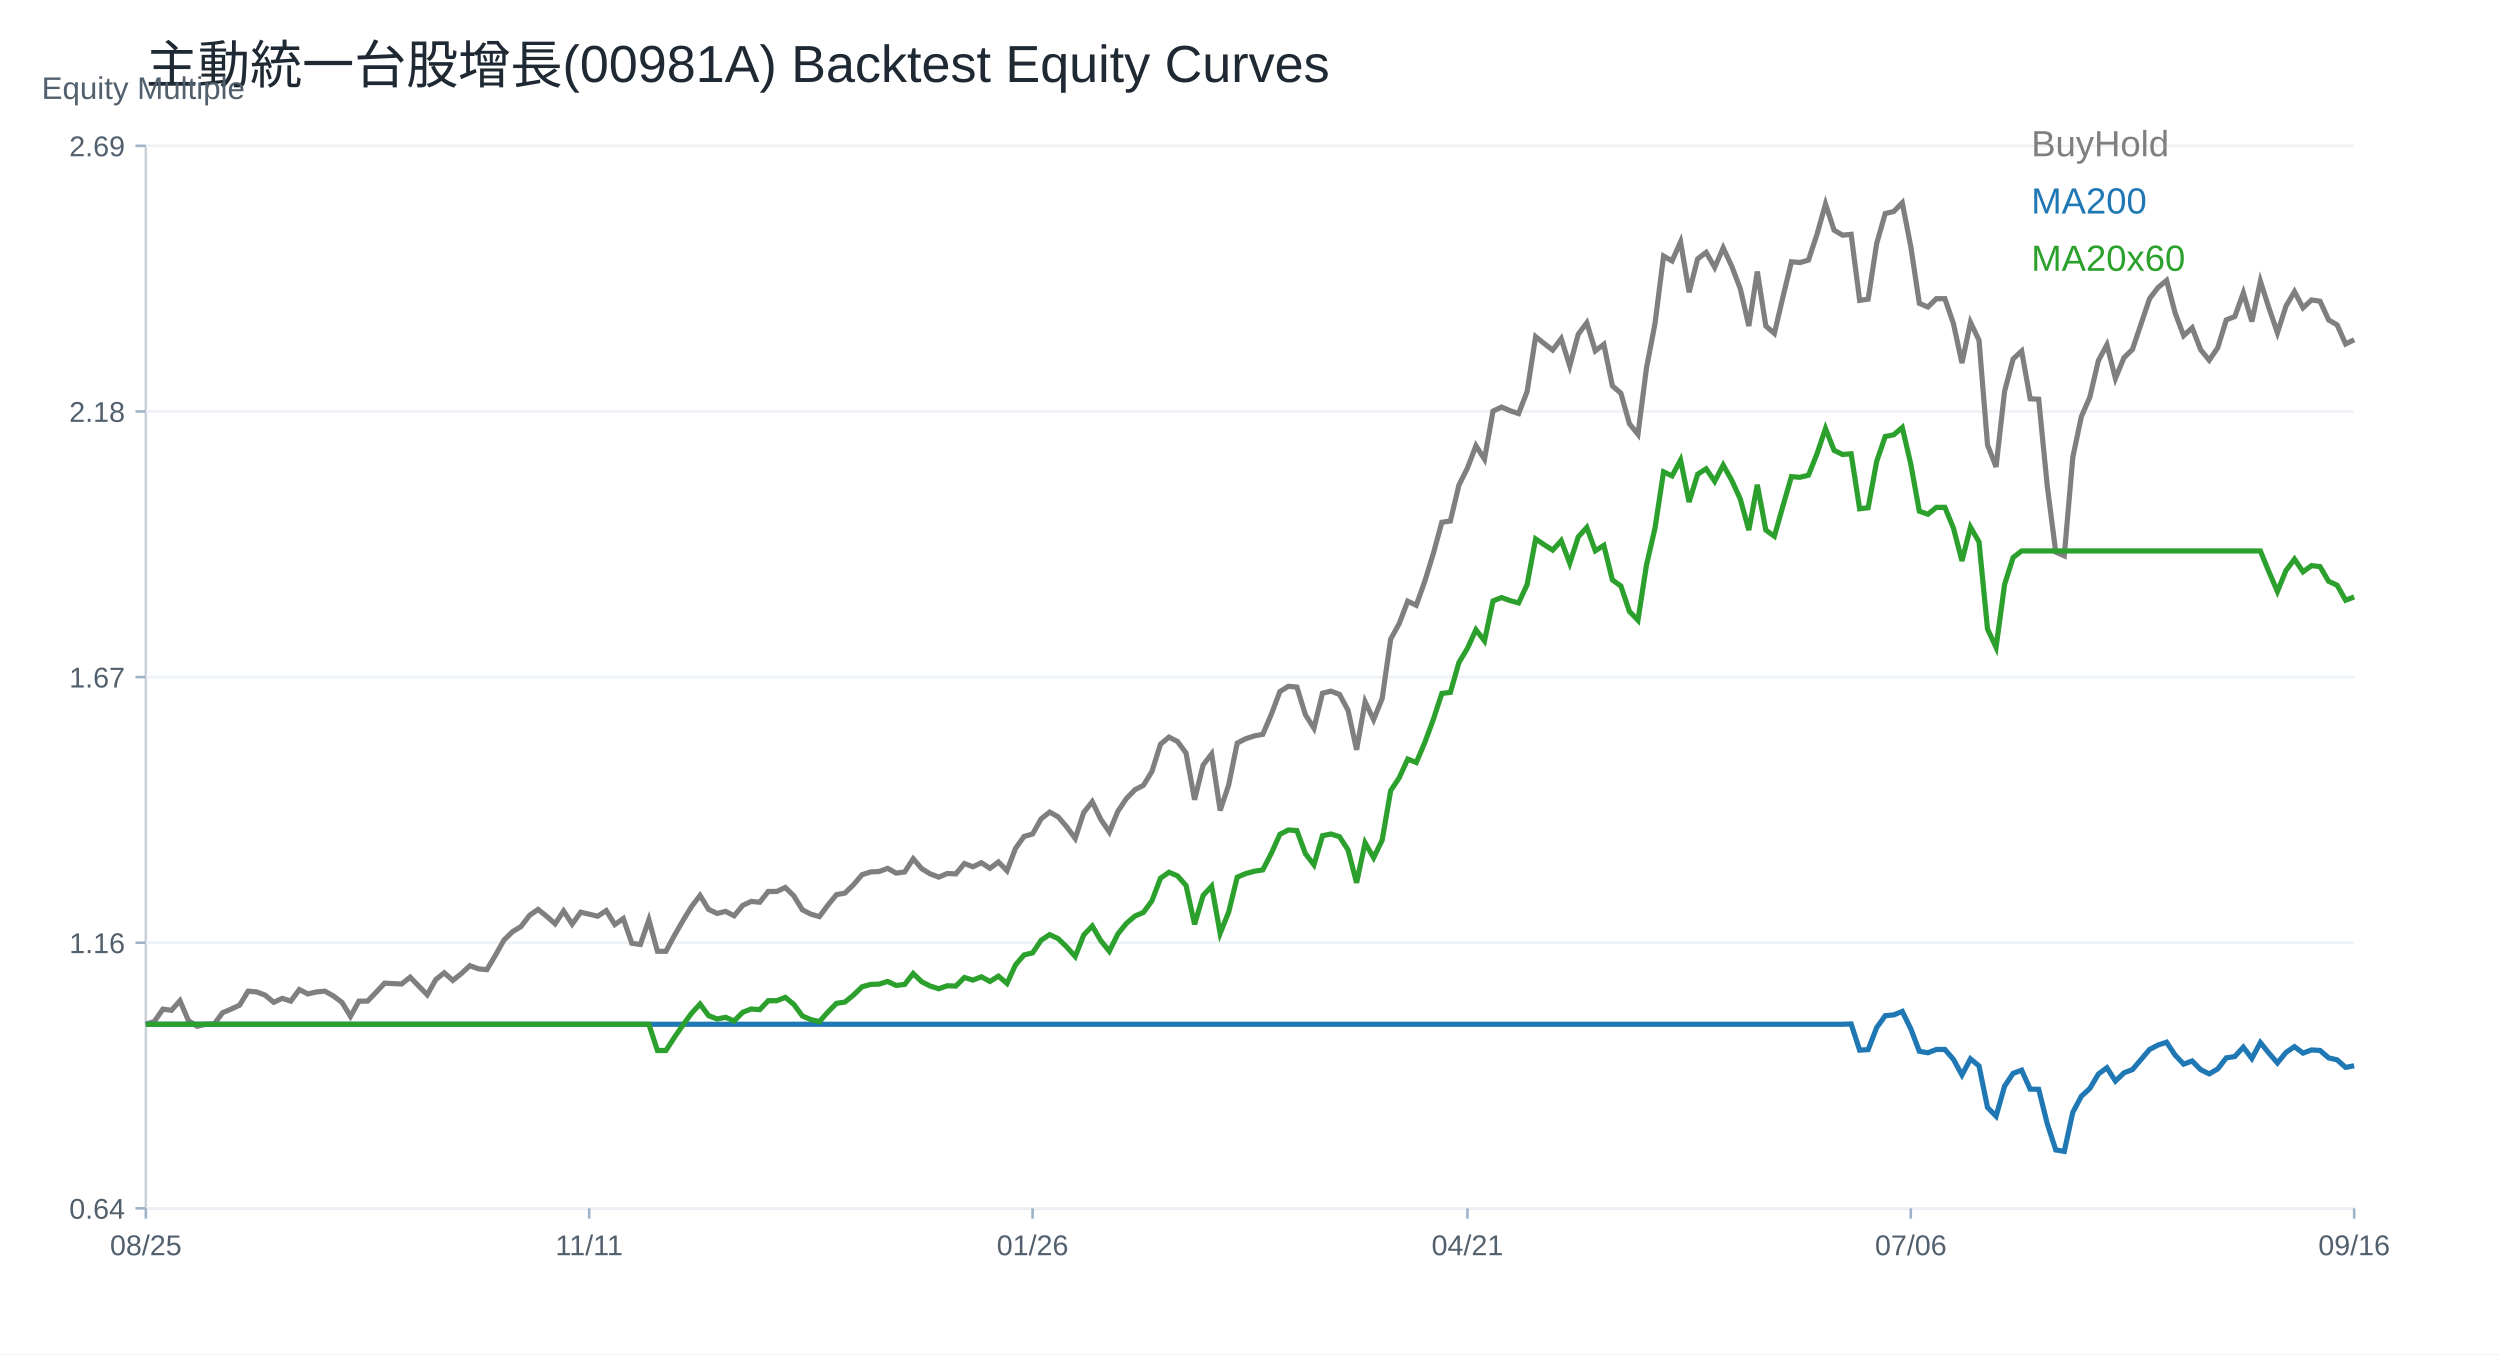
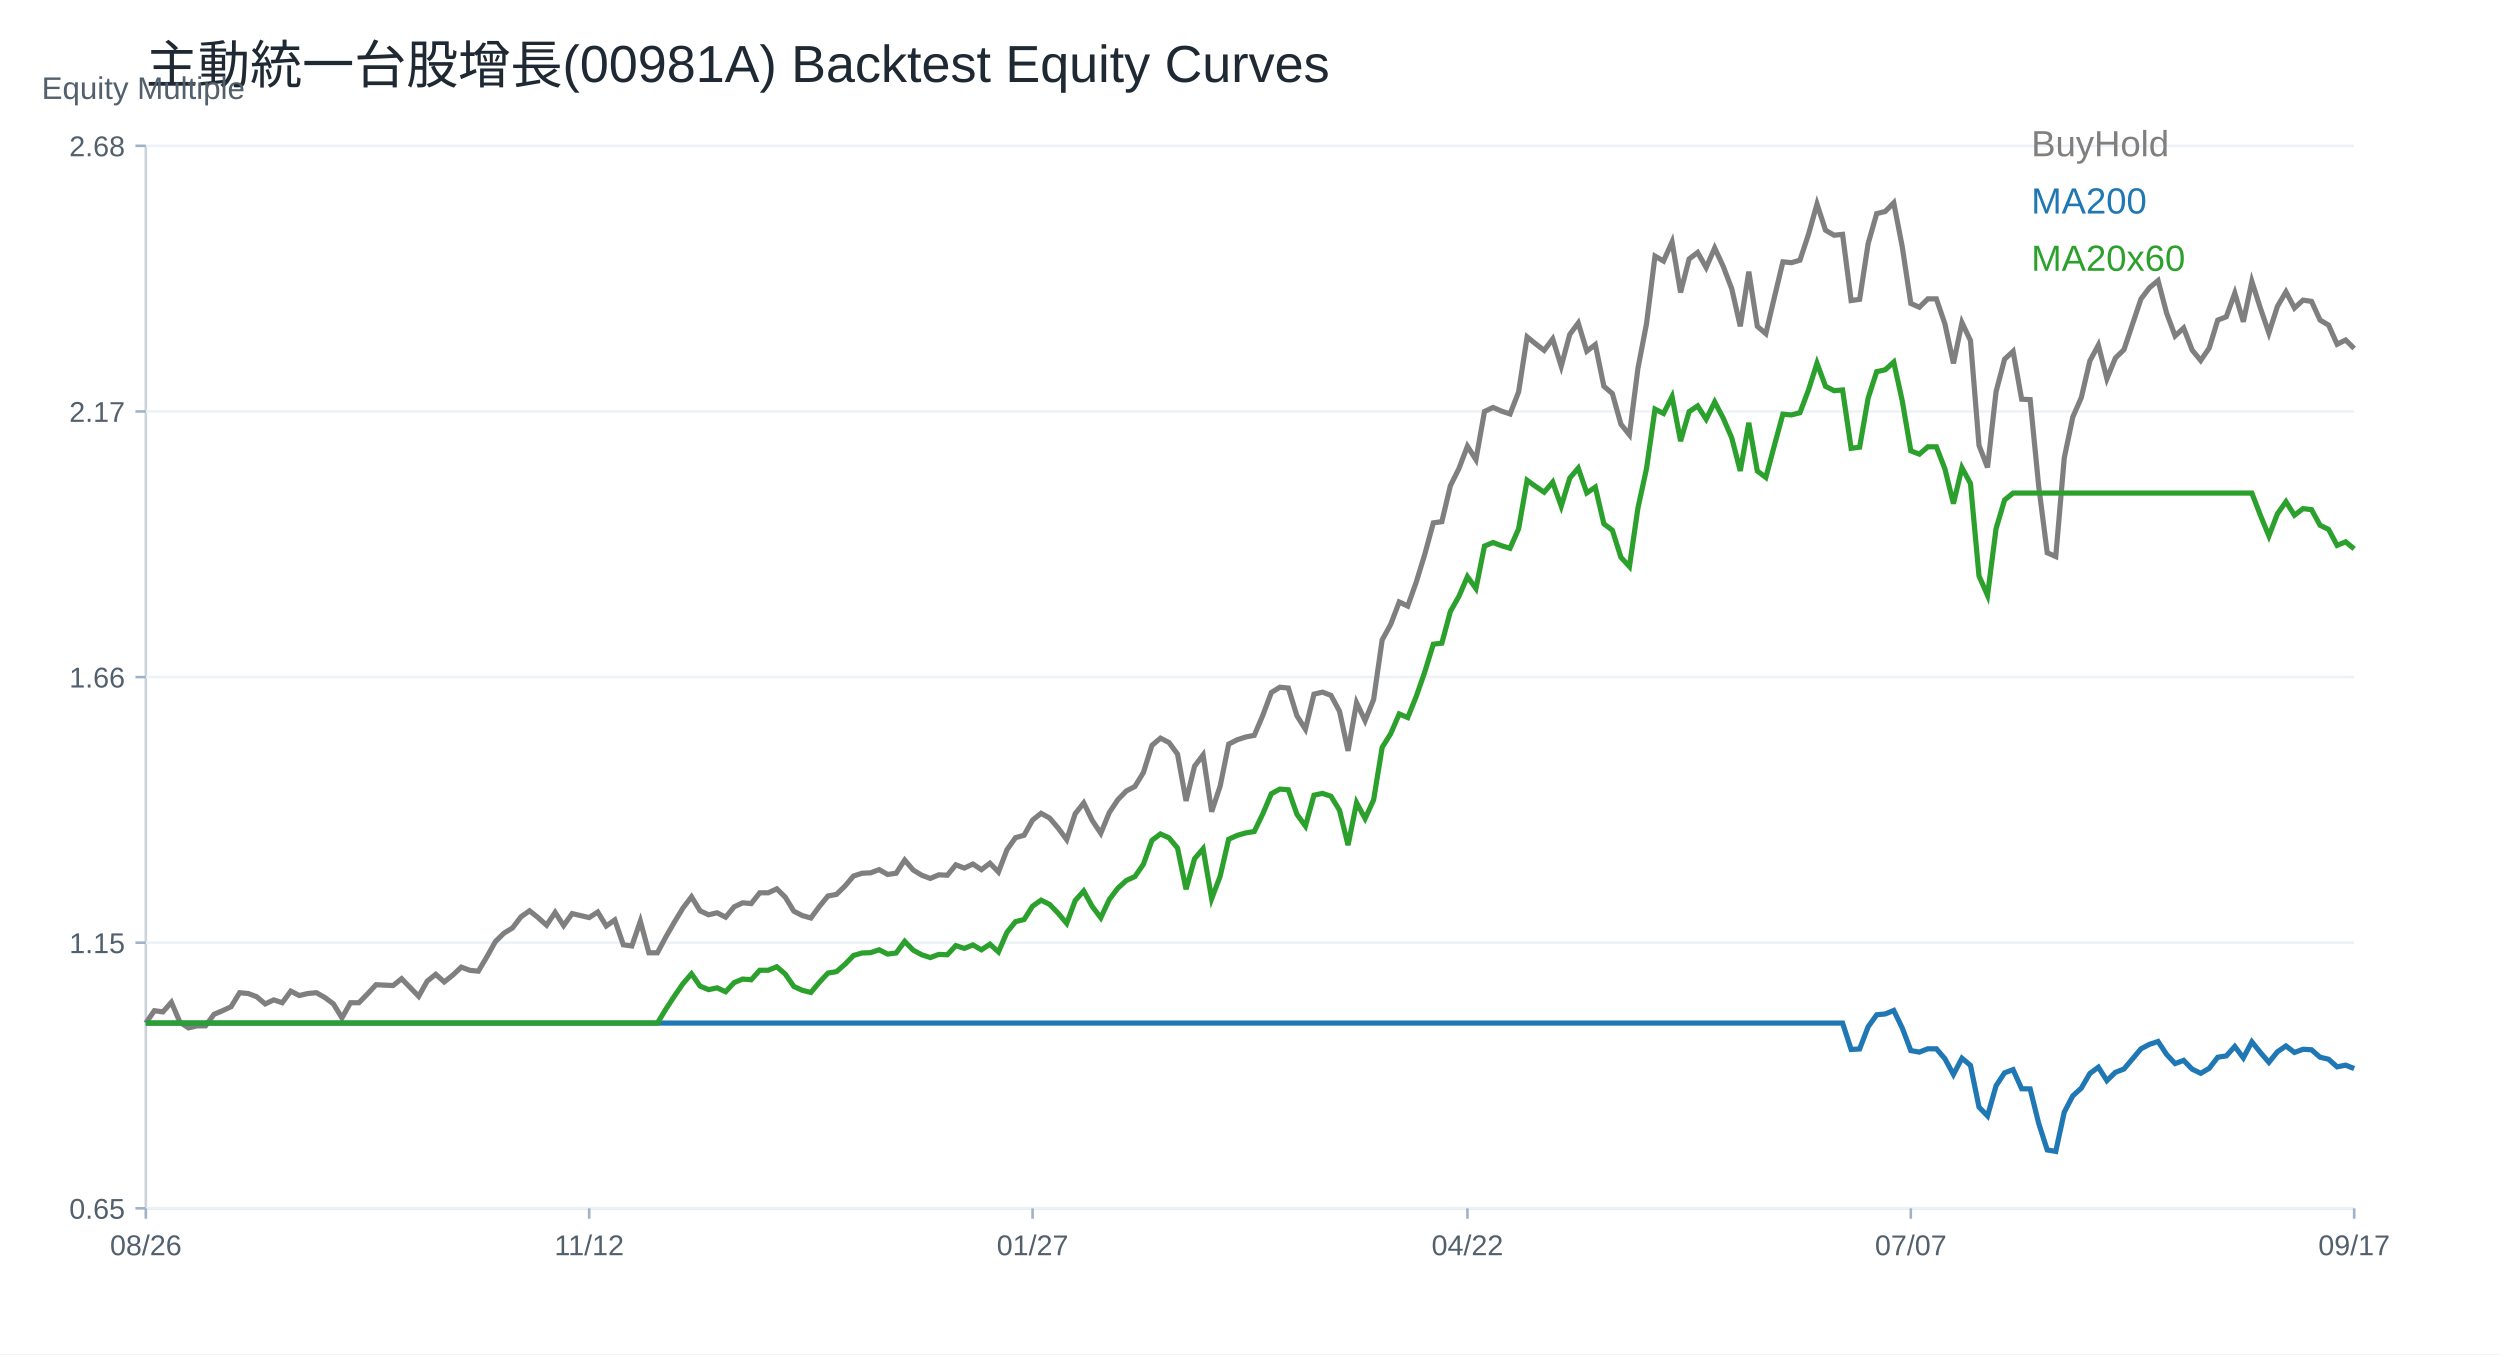
<svg xmlns="http://www.w3.org/2000/svg" width="960" height="520" viewBox="0 0 960 520">
  <rect width="100%" height="100%" fill="white" />
  <text x="56.00" y="32.00" font-size="20" font-family="Arial" fill="#1f2933" text-anchor="start">主動統一台股增長(00981A) Backtest Equity Curves</text>
  <line x1="56" y1="464" x2="904" y2="464" stroke="#cbd2d9" />
  <line x1="56" y1="56" x2="56" y2="464" stroke="#cbd2d9" />
  <text x="16.00" y="38.00" font-size="12" font-family="Arial" fill="#52606d" text-anchor="start">Equity Multiple</text>
  <line x1="56" y1="464.00" x2="904" y2="464.00" stroke="#edf2f7" />
  <line x1="52" y1="464.00" x2="56" y2="464.00" stroke="#9fb3c8" />
-   <text x="48.00" y="468.00" font-size="11" font-family="Arial" fill="#52606d" text-anchor="end">0.64</text>
+   <text x="48.00" y="468.00" font-size="11" font-family="Arial" fill="#52606d" text-anchor="end">0.65</text>
  <line x1="56" y1="362.00" x2="904" y2="362.00" stroke="#edf2f7" />
  <line x1="52" y1="362.00" x2="56" y2="362.00" stroke="#9fb3c8" />
-   <text x="48.00" y="366.00" font-size="11" font-family="Arial" fill="#52606d" text-anchor="end">1.16</text>
+   <text x="48.00" y="366.00" font-size="11" font-family="Arial" fill="#52606d" text-anchor="end">1.15</text>
  <line x1="56" y1="260.00" x2="904" y2="260.00" stroke="#edf2f7" />
  <line x1="52" y1="260.00" x2="56" y2="260.00" stroke="#9fb3c8" />
-   <text x="48.00" y="264.00" font-size="11" font-family="Arial" fill="#52606d" text-anchor="end">1.67</text>
+   <text x="48.00" y="264.00" font-size="11" font-family="Arial" fill="#52606d" text-anchor="end">1.66</text>
  <line x1="56" y1="158.00" x2="904" y2="158.00" stroke="#edf2f7" />
  <line x1="52" y1="158.00" x2="56" y2="158.00" stroke="#9fb3c8" />
-   <text x="48.00" y="162.00" font-size="11" font-family="Arial" fill="#52606d" text-anchor="end">2.18</text>
+   <text x="48.00" y="162.00" font-size="11" font-family="Arial" fill="#52606d" text-anchor="end">2.17</text>
  <line x1="56" y1="56.00" x2="904" y2="56.00" stroke="#edf2f7" />
  <line x1="52" y1="56.00" x2="56" y2="56.00" stroke="#9fb3c8" />
-   <text x="48.00" y="60.00" font-size="11" font-family="Arial" fill="#52606d" text-anchor="end">2.69</text>
+   <text x="48.00" y="60.00" font-size="11" font-family="Arial" fill="#52606d" text-anchor="end">2.68</text>
  <line x1="56.00" y1="464" x2="56.00" y2="468" stroke="#9fb3c8" />
-   <text x="56.00" y="482.00" font-size="11" font-family="Arial" fill="#52606d" text-anchor="middle">08/25</text>
+   <text x="56.00" y="482.00" font-size="11" font-family="Arial" fill="#52606d" text-anchor="middle">08/26</text>
  <line x1="226.25" y1="464" x2="226.25" y2="468" stroke="#9fb3c8" />
-   <text x="226.25" y="482.00" font-size="11" font-family="Arial" fill="#52606d" text-anchor="middle">11/11</text>
+   <text x="226.25" y="482.00" font-size="11" font-family="Arial" fill="#52606d" text-anchor="middle">11/12</text>
  <line x1="396.51" y1="464" x2="396.51" y2="468" stroke="#9fb3c8" />
-   <text x="396.51" y="482.00" font-size="11" font-family="Arial" fill="#52606d" text-anchor="middle">01/26</text>
+   <text x="396.51" y="482.00" font-size="11" font-family="Arial" fill="#52606d" text-anchor="middle">01/27</text>
  <line x1="563.49" y1="464" x2="563.49" y2="468" stroke="#9fb3c8" />
-   <text x="563.49" y="482.00" font-size="11" font-family="Arial" fill="#52606d" text-anchor="middle">04/21</text>
+   <text x="563.49" y="482.00" font-size="11" font-family="Arial" fill="#52606d" text-anchor="middle">04/22</text>
  <line x1="733.75" y1="464" x2="733.75" y2="468" stroke="#9fb3c8" />
-   <text x="733.75" y="482.00" font-size="11" font-family="Arial" fill="#52606d" text-anchor="middle">07/06</text>
+   <text x="733.75" y="482.00" font-size="11" font-family="Arial" fill="#52606d" text-anchor="middle">07/07</text>
  <line x1="904.00" y1="464" x2="904.00" y2="468" stroke="#9fb3c8" />
-   <text x="904.00" y="482.00" font-size="11" font-family="Arial" fill="#52606d" text-anchor="middle">09/16</text>
-   <polyline fill="none" stroke="#7f7f7f" stroke-width="2" points="56.00,393.32 59.27,392.25 62.55,387.50 65.82,387.96 69.10,384.28 72.37,391.94 75.64,394.08 78.92,393.32 82.19,393.32 85.47,388.88 88.74,387.50 92.02,385.97 95.29,380.61 98.56,380.91 101.84,382.14 105.11,384.90 108.39,383.36 111.66,384.44 114.93,379.99 118.21,381.68 121.48,380.91 124.76,380.61 128.03,382.45 131.31,384.90 134.58,390.26 137.85,384.44 141.13,384.44 144.40,381.07 147.68,377.54 150.95,377.70 154.22,377.85 157.50,375.25 160.77,378.62 164.05,381.99 167.32,376.17 170.59,373.56 173.87,376.47 177.14,373.87 180.42,370.81 183.69,372.03 186.97,372.34 190.24,366.82 193.51,361.00 196.79,357.79 200.06,355.80 203.34,351.51 206.61,349.21 209.88,351.82 213.16,354.73 216.43,349.82 219.71,354.88 222.98,350.28 226.25,351.05 229.53,351.82 232.80,349.67 236.08,355.03 239.35,352.73 242.63,362.23 245.90,362.69 249.17,353.19 252.45,365.29 255.72,365.29 259.00,359.17 262.27,353.50 265.54,348.14 268.82,343.85 272.09,349.21 275.37,350.74 278.64,349.98 281.92,351.66 285.19,347.68 288.46,346.15 291.74,346.46 295.01,342.32 298.29,342.32 301.56,340.79 304.83,344.01 308.11,349.37 311.38,351.05 314.66,351.97 317.93,347.53 321.20,343.55 324.48,342.93 327.75,339.72 331.03,335.89 334.30,334.82 337.58,334.66 340.85,333.44 344.12,335.28 347.40,334.82 350.67,329.76 353.95,333.59 357.22,335.58 360.49,336.81 363.77,335.43 367.04,335.58 370.32,331.60 373.59,332.83 376.86,331.29 380.14,333.44 383.41,330.99 386.69,334.36 389.96,325.78 393.24,321.19 396.51,320.27 399.78,314.45 403.06,311.84 406.33,313.68 409.61,317.51 412.88,321.95 416.15,312.00 419.43,307.86 422.70,314.60 425.98,319.50 429.25,311.54 432.53,306.64 435.80,303.27 439.07,301.58 442.35,296.22 445.62,285.81 448.90,283.05 452.17,284.74 455.44,289.18 458.72,307.10 461.99,293.77 465.27,289.48 468.54,311.23 471.81,301.43 475.09,285.35 478.36,283.67 481.64,282.59 484.91,281.98 488.19,274.32 491.46,265.57 494.73,263.54 498.01,263.85 501.28,274.48 504.56,279.64 507.83,266.19 511.10,265.41 514.38,266.66 517.65,272.76 520.93,287.92 524.20,269.48 527.47,276.35 530.75,268.23 534.02,245.40 537.30,239.46 540.57,230.87 543.85,232.43 547.12,223.21 550.39,212.58 553.67,200.54 556.94,200.08 560.22,186.32 563.49,179.75 566.76,171.16 570.04,176.32 573.31,157.87 576.59,156.31 579.86,157.72 583.14,158.81 586.41,150.37 589.68,129.27 592.96,131.92 596.23,134.43 599.51,130.05 602.78,140.52 606.05,128.33 609.33,123.95 612.60,134.74 615.88,132.24 619.15,148.18 622.42,150.99 625.70,162.72 628.97,166.78 632.25,141.30 635.52,124.27 638.80,98.32 642.07,100.19 645.34,92.85 648.62,112.23 651.89,99.41 655.17,96.91 658.44,102.69 661.71,95.19 664.99,102.23 668.26,110.82 671.54,125.20 674.81,104.26 678.08,125.20 681.36,128.02 684.63,114.11 687.91,100.51 691.18,100.83 694.46,99.87 697.73,89.98 701.00,78.34 704.28,88.38 707.55,90.30 710.83,89.98 714.10,115.34 717.37,114.86 720.65,93.49 723.92,82.00 727.20,81.21 730.47,77.86 733.75,94.76 737.02,116.46 740.29,117.89 743.57,114.70 746.84,114.70 750.12,124.27 753.39,139.42 756.66,123.79 759.94,130.65 763.21,170.85 766.49,179.30 769.76,150.27 773.03,137.83 776.31,134.80 779.58,153.14 782.86,153.30 786.13,186.48 789.41,212.00 792.68,213.43 795.95,175.63 799.23,160.00 802.50,152.50 805.78,138.47 809.05,132.41 812.32,145.33 815.60,137.35 818.87,134.16 822.15,124.43 825.42,114.70 828.69,110.40 831.97,107.68 835.24,120.13 838.52,128.90 841.79,125.87 845.07,134.32 848.34,138.31 851.61,133.52 854.89,122.84 858.16,121.56 861.44,112.47 864.71,123.47 867.98,108.00 871.26,118.21 874.53,127.78 877.81,117.57 881.08,111.99 884.36,118.21 887.63,115.18 890.90,115.66 894.18,122.84 897.45,124.75 900.73,132.09 904.00,130.46" />
+   <text x="904.00" y="482.00" font-size="11" font-family="Arial" fill="#52606d" text-anchor="middle">09/17</text>
+   <polyline fill="none" stroke="#7f7f7f" stroke-width="2" points="56.00,392.86 59.27,388.11 62.55,388.57 65.82,384.88 69.10,392.56 72.37,394.70 75.64,393.94 78.92,393.94 82.19,389.49 85.47,388.11 88.74,386.57 92.02,381.20 95.29,381.51 98.56,382.74 101.84,385.50 105.11,383.96 108.39,385.04 111.66,380.59 114.93,382.28 118.21,381.51 121.48,381.20 124.76,383.04 128.03,385.50 131.31,390.87 134.58,385.04 137.85,385.04 141.13,381.66 144.40,378.13 147.68,378.29 150.95,378.44 154.22,375.83 157.50,379.21 160.77,382.58 164.05,376.75 167.32,374.14 170.59,377.06 173.87,374.45 177.14,371.38 180.42,372.61 183.69,372.92 186.97,367.39 190.24,361.56 193.51,358.34 196.79,356.34 200.06,352.05 203.34,349.74 206.61,352.35 209.88,355.27 213.16,350.36 216.43,355.42 219.71,350.82 222.98,351.59 226.25,352.35 229.53,350.21 232.80,355.58 236.08,353.27 239.35,362.79 242.63,363.25 245.90,353.73 249.17,365.86 252.45,365.86 255.72,359.72 259.00,354.04 262.27,348.67 265.54,344.37 268.82,349.74 272.09,351.28 275.37,350.51 278.64,352.20 281.92,348.21 285.19,346.68 288.46,346.98 291.74,342.84 295.01,342.84 298.29,341.31 301.56,344.53 304.83,349.90 308.11,351.59 311.38,352.51 314.66,348.06 317.93,344.07 321.20,343.45 324.48,340.23 327.75,336.39 331.03,335.32 334.30,335.17 337.58,333.94 340.85,335.78 344.12,335.32 347.40,330.26 350.67,334.09 353.95,336.09 357.22,337.32 360.49,335.93 363.77,336.09 367.04,332.10 370.32,333.33 373.59,331.79 376.86,333.94 380.14,331.48 383.41,334.86 386.69,326.27 389.96,321.66 393.24,320.74 396.51,314.91 399.78,312.30 403.06,314.14 406.33,317.98 409.61,322.43 412.88,312.46 416.15,308.31 419.43,315.07 422.70,319.98 425.98,312.00 429.25,307.09 432.53,303.71 435.80,302.02 439.07,296.65 442.35,286.22 445.62,283.46 448.90,285.14 452.17,289.59 455.44,307.55 458.72,294.20 461.99,289.90 465.27,311.69 468.54,301.87 471.81,285.76 475.09,284.07 478.36,283.00 481.64,282.38 484.91,274.71 488.19,265.94 491.46,263.90 494.73,264.21 498.01,274.86 501.28,280.03 504.56,266.56 507.83,265.78 511.10,267.03 514.38,273.14 517.65,288.33 520.93,269.85 524.20,276.74 527.47,268.60 530.75,245.73 534.02,239.78 537.30,231.17 540.57,232.73 543.85,223.49 547.12,212.84 550.39,200.78 553.67,200.31 556.94,186.53 560.22,179.95 563.49,171.34 566.76,176.51 570.04,158.03 573.31,156.46 576.59,157.87 579.86,158.97 583.14,150.51 586.41,129.37 589.68,132.03 592.96,134.54 596.23,130.15 599.51,140.64 602.78,128.43 606.05,124.04 609.33,134.85 612.60,132.34 615.88,148.32 619.15,151.14 622.42,162.88 625.70,166.96 628.97,141.43 632.25,124.36 635.52,98.36 638.80,100.24 642.07,92.88 645.34,112.30 648.62,99.45 651.89,96.95 655.17,102.74 658.44,95.23 661.71,102.27 664.99,110.89 668.26,125.30 671.54,104.31 674.81,125.30 678.08,128.12 681.36,114.18 684.63,100.55 687.91,100.87 691.18,99.91 694.46,90.00 697.73,78.34 701.00,88.40 704.28,90.32 707.55,90.00 710.83,115.41 714.10,114.93 717.37,93.52 720.65,82.01 723.92,81.21 727.20,77.86 730.47,94.80 733.75,116.53 737.02,117.97 740.29,114.77 743.57,114.77 746.84,124.36 750.12,139.55 753.39,123.88 756.66,130.76 759.94,171.03 763.21,179.50 766.49,150.41 769.76,137.95 773.03,134.91 776.31,153.29 779.58,153.45 782.86,186.69 786.13,212.26 789.41,213.70 792.68,175.82 795.95,160.16 799.23,152.65 802.50,138.59 805.78,132.51 809.05,145.46 812.32,137.47 815.60,134.27 818.87,124.52 822.15,114.77 825.42,110.46 828.69,107.74 831.97,120.21 835.24,129.00 838.52,125.96 841.79,134.43 845.07,138.43 848.34,133.63 851.61,122.92 854.89,121.65 858.16,112.54 861.44,123.56 864.71,108.06 867.98,118.29 871.26,127.88 874.53,117.65 877.81,112.06 881.08,118.29 884.36,115.25 887.63,115.73 890.90,122.92 894.18,124.84 897.45,132.19 900.73,130.56 904.00,133.83" />
  <text x="780.00" y="60.00" font-size="14" font-family="Arial" fill="#7f7f7f" text-anchor="start">BuyHold</text>
-   <polyline fill="none" stroke="#1f77b4" stroke-width="2" points="56.00,393.32 59.27,393.32 62.55,393.32 65.82,393.32 69.10,393.32 72.37,393.32 75.64,393.32 78.92,393.32 82.19,393.32 85.47,393.32 88.74,393.32 92.02,393.32 95.29,393.32 98.56,393.32 101.84,393.32 105.11,393.32 108.39,393.32 111.66,393.32 114.93,393.32 118.21,393.32 121.48,393.32 124.76,393.32 128.03,393.32 131.31,393.32 134.58,393.32 137.85,393.32 141.13,393.32 144.40,393.32 147.68,393.32 150.95,393.32 154.22,393.32 157.50,393.32 160.77,393.32 164.05,393.32 167.32,393.32 170.59,393.32 173.87,393.32 177.14,393.32 180.42,393.32 183.69,393.32 186.97,393.32 190.24,393.32 193.51,393.32 196.79,393.32 200.06,393.32 203.34,393.32 206.61,393.32 209.88,393.32 213.16,393.32 216.43,393.32 219.71,393.32 222.98,393.32 226.25,393.32 229.53,393.32 232.80,393.32 236.08,393.32 239.35,393.32 242.63,393.32 245.90,393.32 249.17,393.32 252.45,393.32 255.72,393.32 259.00,393.32 262.27,393.32 265.54,393.32 268.82,393.32 272.09,393.32 275.37,393.32 278.64,393.32 281.92,393.32 285.19,393.32 288.46,393.32 291.74,393.32 295.01,393.32 298.29,393.32 301.56,393.32 304.83,393.32 308.11,393.32 311.38,393.32 314.66,393.32 317.93,393.32 321.20,393.32 324.48,393.32 327.75,393.32 331.03,393.32 334.30,393.32 337.58,393.32 340.85,393.32 344.12,393.32 347.40,393.32 350.67,393.32 353.95,393.32 357.22,393.32 360.49,393.32 363.77,393.32 367.04,393.32 370.32,393.32 373.59,393.32 376.86,393.32 380.14,393.32 383.41,393.32 386.69,393.32 389.96,393.32 393.24,393.32 396.51,393.32 399.78,393.32 403.06,393.32 406.33,393.32 409.61,393.32 412.88,393.32 416.15,393.32 419.43,393.32 422.70,393.32 425.98,393.32 429.25,393.32 432.53,393.32 435.80,393.32 439.07,393.32 442.35,393.32 445.62,393.32 448.90,393.32 452.17,393.32 455.44,393.32 458.72,393.32 461.99,393.32 465.27,393.32 468.54,393.32 471.81,393.32 475.09,393.32 478.36,393.32 481.64,393.32 484.91,393.32 488.19,393.32 491.46,393.32 494.73,393.32 498.01,393.32 501.28,393.32 504.56,393.32 507.83,393.32 511.10,393.32 514.38,393.32 517.65,393.32 520.93,393.32 524.20,393.32 527.47,393.32 530.75,393.32 534.02,393.32 537.30,393.32 540.57,393.32 543.85,393.32 547.12,393.32 550.39,393.32 553.67,393.32 556.94,393.32 560.22,393.32 563.49,393.32 566.76,393.32 570.04,393.32 573.31,393.32 576.59,393.32 579.86,393.32 583.14,393.32 586.41,393.32 589.68,393.32 592.96,393.32 596.23,393.32 599.51,393.32 602.78,393.32 606.05,393.32 609.33,393.32 612.60,393.32 615.88,393.32 619.15,393.32 622.42,393.32 625.70,393.32 628.97,393.32 632.25,393.32 635.52,393.32 638.80,393.32 642.07,393.32 645.34,393.32 648.62,393.32 651.89,393.32 655.17,393.32 658.44,393.32 661.71,393.32 664.99,393.32 668.26,393.32 671.54,393.32 674.81,393.32 678.08,393.32 681.36,393.32 684.63,393.32 687.91,393.32 691.18,393.32 694.46,393.32 697.73,393.32 701.00,393.32 704.28,393.32 707.55,393.32 710.83,393.19 714.10,403.25 717.37,403.06 720.65,394.58 723.92,390.03 727.20,389.71 730.47,388.39 733.75,395.09 737.02,403.69 740.29,404.26 743.57,403.00 746.84,403.00 750.12,406.79 753.39,412.80 756.66,406.60 759.94,409.32 763.21,425.26 766.49,428.61 769.76,417.10 773.03,412.17 776.31,410.96 779.58,418.24 782.86,418.30 786.13,431.45 789.41,441.57 792.68,442.14 795.95,427.15 799.23,420.96 802.50,417.98 805.78,412.42 809.05,410.02 812.32,415.14 815.60,411.98 818.87,410.71 822.15,406.85 825.42,403.00 828.69,401.29 831.97,400.21 835.24,405.15 838.52,408.62 841.79,407.42 845.07,410.77 848.34,412.36 851.61,410.46 854.89,406.22 858.16,405.71 861.44,402.11 864.71,406.47 867.98,400.34 871.26,404.39 874.53,408.18 877.81,404.13 881.08,401.92 884.36,404.39 887.63,403.18 890.90,403.37 894.18,406.22 897.45,406.98 900.73,409.89 904.00,409.24" />
+   <polyline fill="none" stroke="#1f77b4" stroke-width="2" points="56.00,392.86 59.27,392.86 62.55,392.86 65.82,392.86 69.10,392.86 72.37,392.86 75.64,392.86 78.92,392.86 82.19,392.86 85.47,392.86 88.74,392.86 92.02,392.86 95.29,392.86 98.56,392.86 101.84,392.86 105.11,392.86 108.39,392.86 111.66,392.86 114.93,392.86 118.21,392.86 121.48,392.86 124.76,392.86 128.03,392.86 131.31,392.86 134.58,392.86 137.85,392.86 141.13,392.86 144.40,392.86 147.68,392.86 150.95,392.86 154.22,392.86 157.50,392.86 160.77,392.86 164.05,392.86 167.32,392.86 170.59,392.86 173.87,392.86 177.14,392.86 180.42,392.86 183.69,392.86 186.97,392.86 190.24,392.86 193.51,392.86 196.79,392.86 200.06,392.86 203.34,392.86 206.61,392.86 209.88,392.86 213.16,392.86 216.43,392.86 219.71,392.86 222.98,392.86 226.25,392.86 229.53,392.86 232.80,392.86 236.08,392.86 239.35,392.86 242.63,392.86 245.90,392.86 249.17,392.86 252.45,392.86 255.72,392.86 259.00,392.86 262.27,392.86 265.54,392.86 268.82,392.86 272.09,392.86 275.37,392.86 278.64,392.86 281.92,392.86 285.19,392.86 288.46,392.86 291.74,392.86 295.01,392.86 298.29,392.86 301.56,392.86 304.83,392.86 308.11,392.86 311.38,392.86 314.66,392.86 317.93,392.86 321.20,392.86 324.48,392.86 327.75,392.86 331.03,392.86 334.30,392.86 337.58,392.86 340.85,392.86 344.12,392.86 347.40,392.86 350.67,392.86 353.95,392.86 357.22,392.86 360.49,392.86 363.77,392.86 367.04,392.86 370.32,392.86 373.59,392.86 376.86,392.86 380.14,392.86 383.41,392.86 386.69,392.86 389.96,392.86 393.24,392.86 396.51,392.86 399.78,392.86 403.06,392.86 406.33,392.86 409.61,392.86 412.88,392.86 416.15,392.86 419.43,392.86 422.70,392.86 425.98,392.86 429.25,392.86 432.53,392.86 435.80,392.86 439.07,392.86 442.35,392.86 445.62,392.86 448.90,392.86 452.17,392.86 455.44,392.86 458.72,392.86 461.99,392.86 465.27,392.86 468.54,392.86 471.81,392.86 475.09,392.86 478.36,392.86 481.64,392.86 484.91,392.86 488.19,392.86 491.46,392.86 494.73,392.86 498.01,392.86 501.28,392.86 504.56,392.86 507.83,392.86 511.10,392.86 514.38,392.86 517.65,392.86 520.93,392.86 524.20,392.86 527.47,392.86 530.75,392.86 534.02,392.86 537.30,392.86 540.57,392.86 543.85,392.86 547.12,392.86 550.39,392.86 553.67,392.86 556.94,392.86 560.22,392.86 563.49,392.86 566.76,392.86 570.04,392.86 573.31,392.86 576.59,392.86 579.86,392.86 583.14,392.86 586.41,392.86 589.68,392.86 592.96,392.86 596.23,392.86 599.51,392.86 602.78,392.86 606.05,392.86 609.33,392.86 612.60,392.86 615.88,392.86 619.15,392.86 622.42,392.86 625.70,392.86 628.97,392.86 632.25,392.86 635.52,392.86 638.80,392.86 642.07,392.86 645.34,392.86 648.62,392.86 651.89,392.86 655.17,392.86 658.44,392.86 661.71,392.86 664.99,392.86 668.26,392.86 671.54,392.86 674.81,392.86 678.08,392.86 681.36,392.86 684.63,392.86 687.91,392.86 691.18,392.86 694.46,392.86 697.73,392.86 701.00,392.86 704.28,392.86 707.55,392.86 710.83,402.99 714.10,402.80 717.37,394.26 720.65,389.68 723.92,389.36 727.20,388.02 730.47,394.77 733.75,403.43 737.02,404.01 740.29,402.73 743.57,402.73 746.84,406.55 750.12,412.60 753.39,406.36 756.66,409.10 759.94,425.14 763.21,428.52 766.49,416.93 769.76,411.96 773.03,410.75 776.31,418.08 779.58,418.14 782.86,431.38 786.13,441.57 789.41,442.14 792.68,427.05 795.95,420.81 799.23,417.82 802.50,412.22 805.78,409.80 809.05,414.96 812.32,411.77 815.60,410.50 818.87,406.62 822.15,402.73 825.42,401.01 828.69,399.93 831.97,404.90 835.24,408.40 838.52,407.19 841.79,410.56 845.07,412.15 848.34,410.24 851.61,405.98 854.89,405.47 858.16,401.84 861.44,406.23 864.71,400.06 867.98,404.13 871.26,407.95 874.53,403.88 877.81,401.65 881.08,404.13 884.36,402.92 887.63,403.11 890.90,405.98 894.18,406.74 897.45,409.67 900.73,409.02 904.00,410.32" />
  <text x="780.00" y="82.00" font-size="14" font-family="Arial" fill="#1f77b4" text-anchor="start">MA200</text>
-   <polyline fill="none" stroke="#2ca02c" stroke-width="2" points="56.00,393.32 59.27,393.32 62.55,393.32 65.82,393.32 69.10,393.32 72.37,393.32 75.64,393.32 78.92,393.32 82.19,393.32 85.47,393.32 88.74,393.32 92.02,393.32 95.29,393.32 98.56,393.32 101.84,393.32 105.11,393.32 108.39,393.32 111.66,393.32 114.93,393.32 118.21,393.32 121.48,393.32 124.76,393.32 128.03,393.32 131.31,393.32 134.58,393.32 137.85,393.32 141.13,393.32 144.40,393.32 147.68,393.32 150.95,393.32 154.22,393.32 157.50,393.32 160.77,393.32 164.05,393.32 167.32,393.32 170.59,393.32 173.87,393.32 177.14,393.32 180.42,393.32 183.69,393.32 186.97,393.32 190.24,393.32 193.51,393.32 196.79,393.32 200.06,393.32 203.34,393.32 206.61,393.32 209.88,393.32 213.16,393.32 216.43,393.32 219.71,393.32 222.98,393.32 226.25,393.32 229.53,393.32 232.80,393.32 236.08,393.32 239.35,393.32 242.63,393.32 245.90,393.32 249.17,393.32 252.45,403.39 255.72,403.39 259.00,398.29 262.27,393.57 265.54,389.11 268.82,385.54 272.09,390.00 275.37,391.28 278.64,390.64 281.92,392.04 285.19,388.73 288.46,387.46 291.74,387.71 295.01,384.27 298.29,384.27 301.56,382.99 304.83,385.67 308.11,390.13 311.38,391.53 314.66,392.30 317.93,388.60 321.20,385.29 324.48,384.78 327.75,382.10 331.03,378.92 334.30,378.02 337.58,377.90 340.85,376.88 344.12,378.41 347.40,378.02 350.67,373.82 353.95,377.00 357.22,378.66 360.49,379.68 363.77,378.53 367.04,378.66 370.32,375.35 373.59,376.37 376.86,375.09 380.14,376.88 383.41,374.84 386.69,377.64 389.96,370.50 393.24,366.68 396.51,365.91 399.78,361.07 403.06,358.90 406.33,360.43 409.61,363.62 412.88,367.32 416.15,359.03 419.43,355.59 422.70,361.20 425.98,365.28 429.25,358.65 432.53,354.57 435.80,351.77 439.07,350.37 442.35,345.90 445.62,337.24 448.90,334.94 452.17,336.34 455.44,340.04 458.72,354.95 461.99,343.86 465.27,340.30 468.54,358.39 471.81,350.24 475.09,336.85 478.36,335.45 481.64,334.56 484.91,334.05 488.19,327.68 491.46,320.39 494.73,318.70 498.01,318.96 501.28,327.81 504.56,332.10 507.83,320.91 511.10,320.26 514.38,321.30 517.65,326.37 520.93,338.99 524.20,323.64 527.47,329.37 530.75,322.60 534.02,303.61 537.30,298.67 540.57,291.51 543.85,292.81 547.12,285.14 550.39,276.29 553.67,266.27 556.94,265.88 560.22,254.43 563.49,248.97 566.76,241.82 570.04,246.11 573.31,230.76 576.59,229.46 579.86,230.63 583.14,231.54 586.41,224.51 589.68,206.95 592.96,209.16 596.23,211.24 599.51,207.60 602.78,216.32 606.05,206.17 609.33,202.53 612.60,211.50 615.88,209.42 619.15,222.69 622.42,225.03 625.70,234.79 628.97,238.17 632.25,216.97 635.52,202.79 638.80,181.19 642.07,182.75 645.34,176.64 648.62,192.77 651.89,182.10 655.17,180.02 658.44,184.84 661.71,178.59 664.99,184.45 668.26,191.60 671.54,203.57 674.81,186.14 678.08,203.57 681.36,205.91 684.63,194.33 687.91,183.02 691.18,183.28 694.46,182.48 697.73,174.25 701.00,164.56 704.28,172.93 707.55,174.52 710.83,174.25 714.10,195.36 717.37,194.96 720.65,177.17 723.92,167.62 727.20,166.95 730.47,164.16 733.75,178.24 737.02,196.29 740.29,197.48 743.57,194.83 746.84,194.83 750.12,202.79 753.39,215.41 756.66,202.40 759.94,208.10 763.21,241.56 766.49,248.59 769.76,224.43 773.03,214.08 776.31,211.56 779.58,211.56 782.86,211.56 786.13,211.56 789.41,211.56 792.68,211.56 795.95,211.56 799.23,211.56 802.50,211.56 805.78,211.56 809.05,211.56 812.32,211.56 815.60,211.56 818.87,211.56 822.15,211.56 825.42,211.56 828.69,211.56 831.97,211.56 835.24,211.56 838.52,211.56 841.79,211.56 845.07,211.56 848.34,211.56 851.61,211.56 854.89,211.56 858.16,211.56 861.44,211.56 864.71,211.56 867.98,211.56 871.26,219.58 874.53,227.11 877.81,219.08 881.08,214.69 884.36,219.58 887.63,217.20 890.90,217.58 894.18,223.22 897.45,224.72 900.73,230.49 904.00,229.21" />
+   <polyline fill="none" stroke="#2ca02c" stroke-width="2" points="56.00,392.86 59.27,392.86 62.55,392.86 65.82,392.86 69.10,392.86 72.37,392.86 75.64,392.86 78.92,392.86 82.19,392.86 85.47,392.86 88.74,392.86 92.02,392.86 95.29,392.86 98.56,392.86 101.84,392.86 105.11,392.86 108.39,392.86 111.66,392.86 114.93,392.86 118.21,392.86 121.48,392.86 124.76,392.86 128.03,392.86 131.31,392.86 134.58,392.86 137.85,392.86 141.13,392.86 144.40,392.86 147.68,392.86 150.95,392.86 154.22,392.86 157.50,392.86 160.77,392.86 164.05,392.86 167.32,392.86 170.59,392.86 173.87,392.86 177.14,392.86 180.42,392.86 183.69,392.86 186.97,392.86 190.24,392.86 193.51,392.86 196.79,392.86 200.06,392.86 203.34,392.86 206.61,392.86 209.88,392.86 213.16,392.86 216.43,392.86 219.71,392.86 222.98,392.86 226.25,392.86 229.53,392.86 232.80,392.86 236.08,392.86 239.35,392.86 242.63,392.86 245.90,392.86 249.17,392.86 252.45,392.86 255.72,387.45 259.00,382.45 262.27,377.72 265.54,373.93 268.82,378.66 272.09,380.02 275.37,379.34 278.64,380.83 281.92,377.31 285.19,375.96 288.46,376.23 291.74,372.58 295.01,372.58 298.29,371.23 301.56,374.07 304.83,378.80 308.11,380.29 311.38,381.10 314.66,377.18 317.93,373.66 321.20,373.12 324.48,370.28 327.75,366.90 331.03,365.95 334.30,365.82 337.58,364.73 340.85,366.36 344.12,365.95 347.40,361.49 350.67,364.87 353.95,366.63 357.22,367.71 360.49,366.49 363.77,366.63 367.04,363.11 370.32,364.19 373.59,362.84 376.86,364.73 380.14,362.57 383.41,365.55 386.69,357.97 389.96,353.92 393.24,353.10 396.51,347.96 399.78,345.67 403.06,347.29 406.33,350.67 409.61,354.59 412.88,345.80 416.15,342.15 419.43,348.10 422.70,352.43 425.98,345.40 429.25,341.07 432.53,338.09 435.80,336.60 439.07,331.87 442.35,322.68 445.62,320.24 448.90,321.73 452.17,325.65 455.44,341.47 458.72,329.71 461.99,325.92 465.27,345.12 468.54,336.47 471.81,322.27 475.09,320.78 478.36,319.84 481.64,319.29 484.91,312.53 488.19,304.80 491.46,303.01 494.73,303.28 498.01,312.67 501.28,317.22 504.56,305.35 507.83,304.66 511.10,305.77 514.38,311.15 517.65,324.54 520.93,308.25 524.20,314.33 527.47,307.15 530.75,287.00 534.02,281.75 537.30,274.16 540.57,275.54 543.85,267.40 547.12,258.01 550.39,247.38 553.67,246.97 556.94,234.82 560.22,229.02 563.49,221.43 566.76,225.99 570.04,209.70 573.31,208.32 576.59,209.56 579.86,210.53 583.14,203.07 586.41,184.44 589.68,186.79 592.96,189.00 596.23,185.13 599.51,194.38 602.78,183.61 606.05,179.75 609.33,189.27 612.60,187.06 615.88,201.14 619.15,203.63 622.42,213.98 625.70,217.57 628.97,195.07 632.25,180.02 635.52,157.11 638.80,158.77 642.07,152.28 645.34,169.40 648.62,158.08 651.89,155.87 655.17,160.98 658.44,154.35 661.71,160.56 664.99,168.15 668.26,180.85 671.54,162.36 674.81,180.85 678.08,183.34 681.36,171.05 684.63,159.04 687.91,159.33 691.18,158.48 694.46,149.75 697.73,139.47 701.00,148.34 704.28,150.03 707.55,149.75 710.83,172.14 714.10,171.72 717.37,152.85 720.65,142.71 723.92,142.00 727.20,139.04 730.47,153.97 733.75,173.13 737.02,174.40 740.29,171.58 743.57,171.58 746.84,180.03 750.12,193.41 753.39,179.61 756.66,185.66 759.94,221.16 763.21,228.62 766.49,202.99 769.76,192.00 773.03,189.33 776.31,189.33 779.58,189.33 782.86,189.33 786.13,189.33 789.41,189.33 792.68,189.33 795.95,189.33 799.23,189.33 802.50,189.33 805.78,189.33 809.05,189.33 812.32,189.33 815.60,189.33 818.87,189.33 822.15,189.33 825.42,189.33 828.69,189.33 831.97,189.33 835.24,189.33 838.52,189.33 841.79,189.33 845.07,189.33 848.34,189.33 851.61,189.33 854.89,189.33 858.16,189.33 861.44,189.33 864.71,189.33 867.98,197.84 871.26,205.82 874.53,197.31 877.81,192.65 881.08,197.84 884.36,195.31 887.63,195.71 890.90,201.70 894.18,203.30 897.45,209.42 900.73,208.06 904.00,210.78" />
  <text x="780.00" y="104.00" font-size="14" font-family="Arial" fill="#2ca02c" text-anchor="start">MA20x60</text>
</svg>
